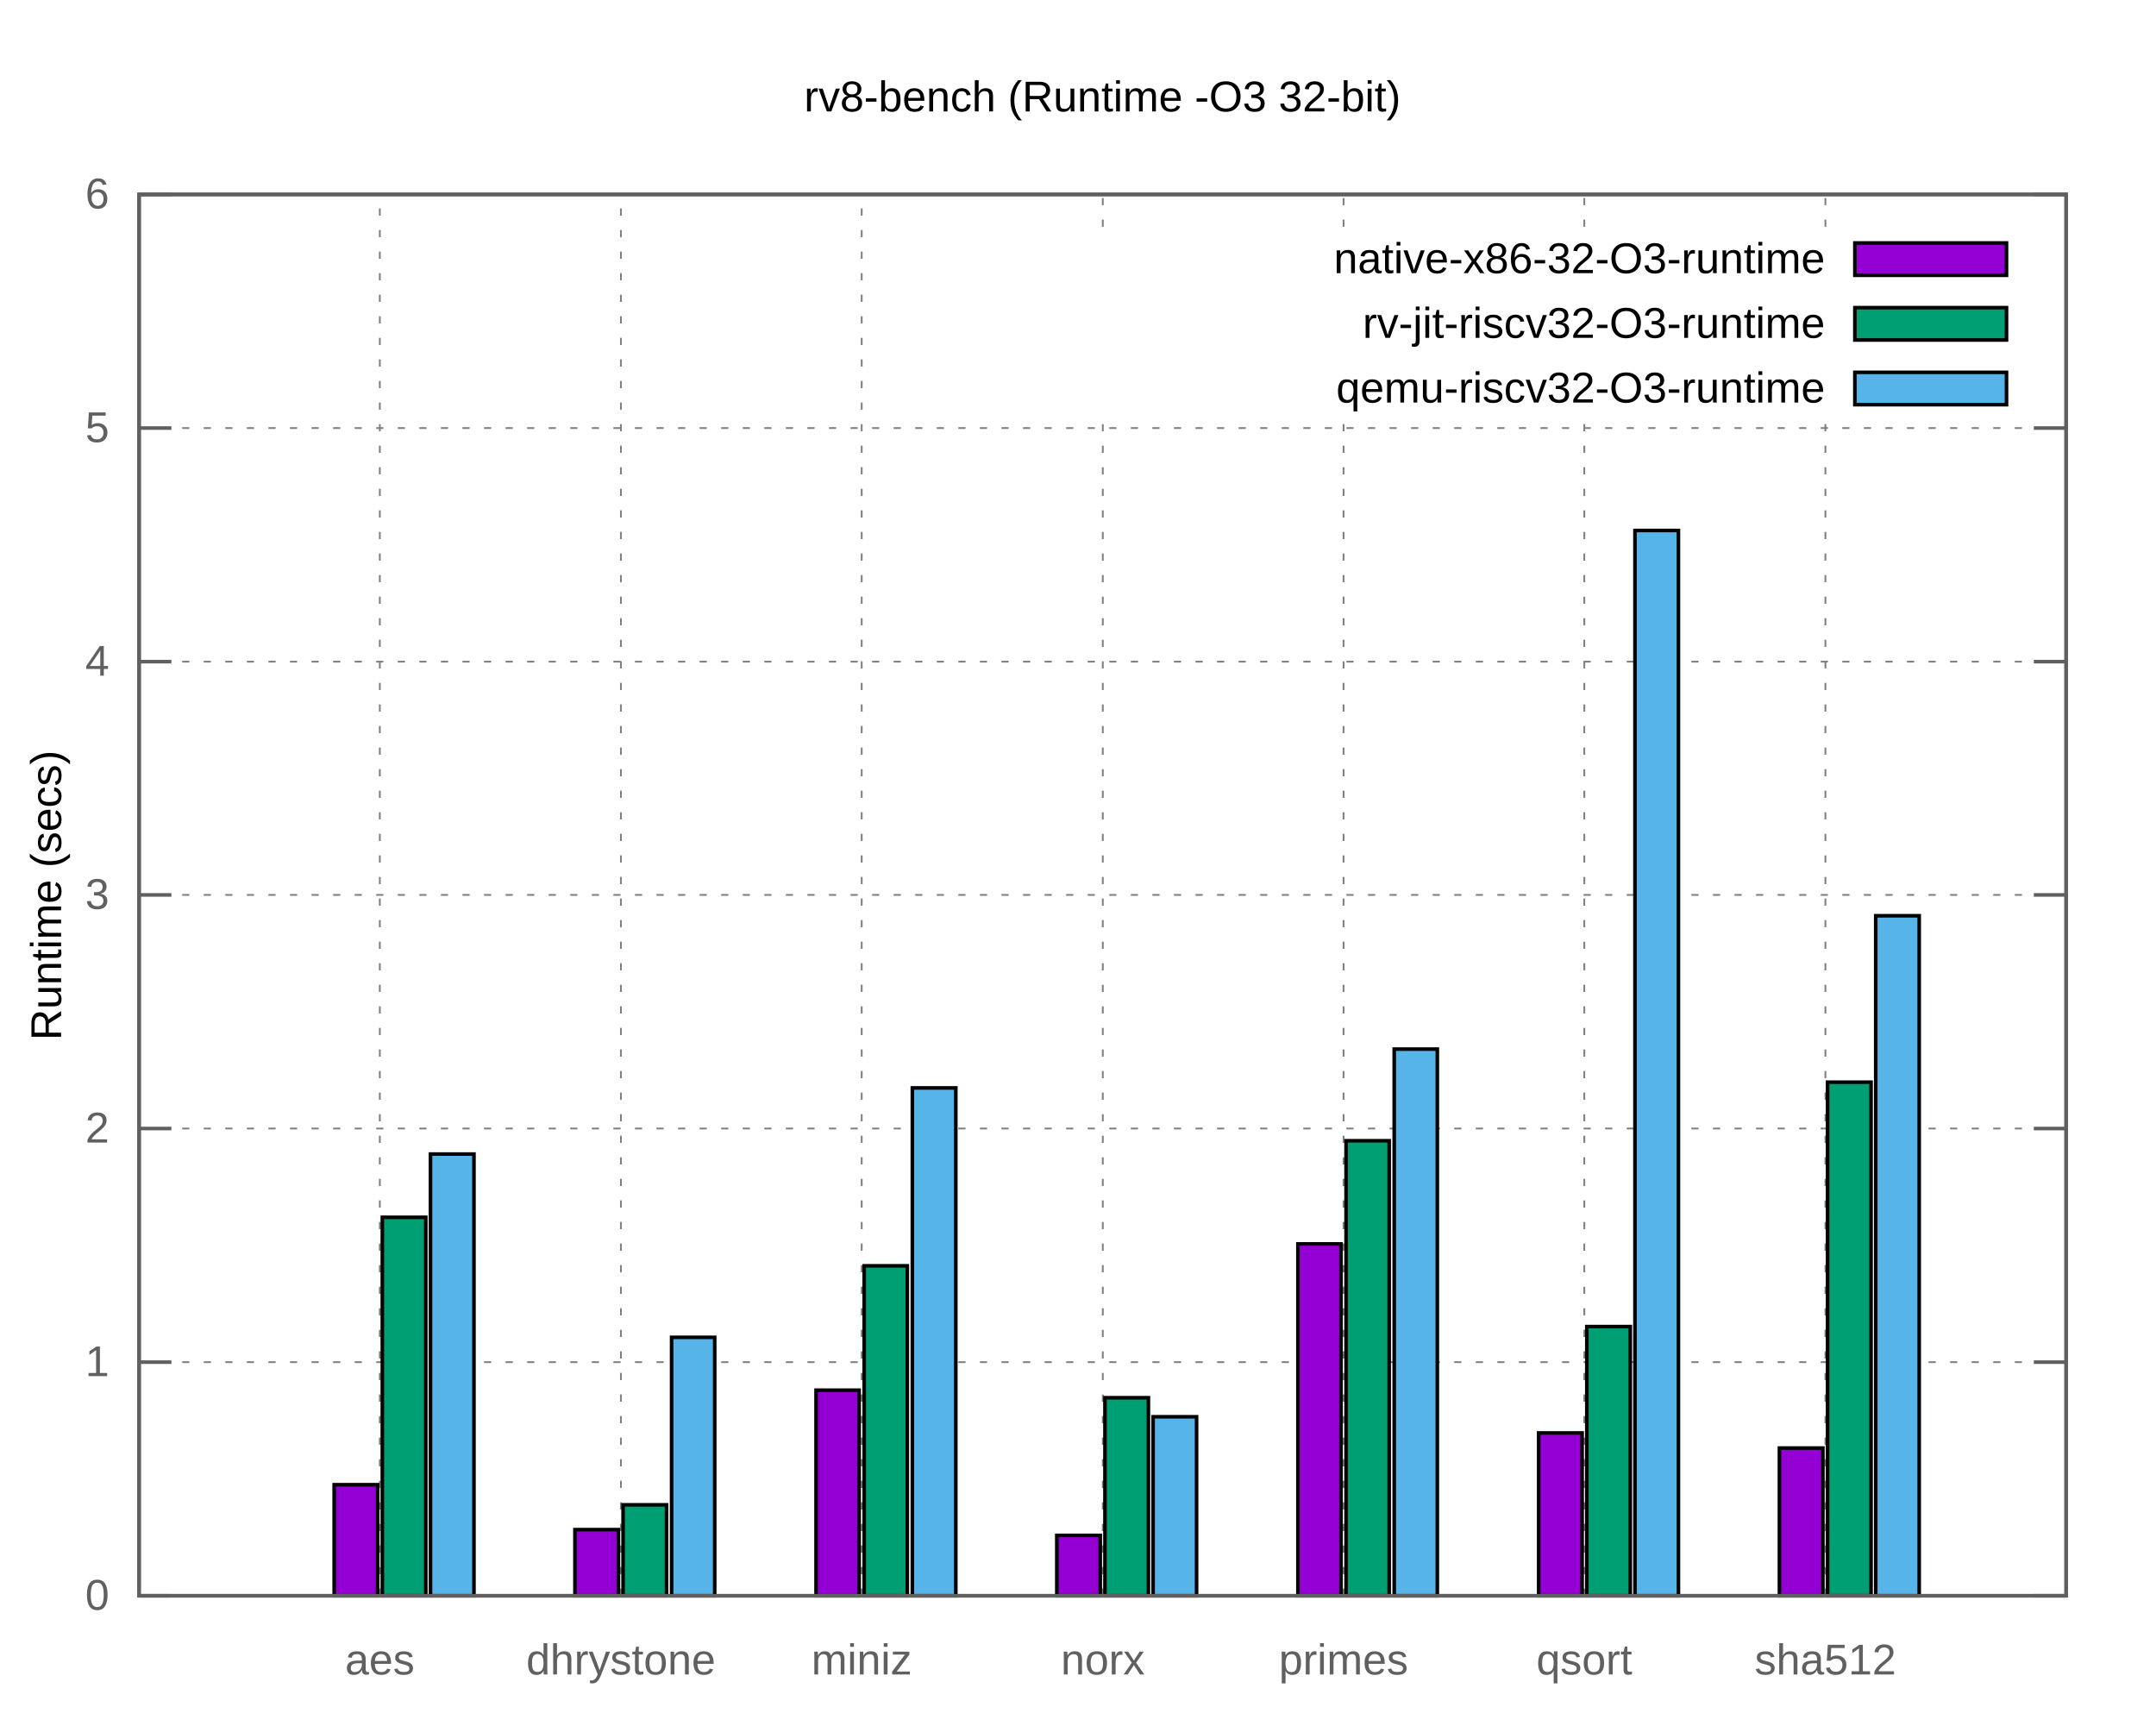
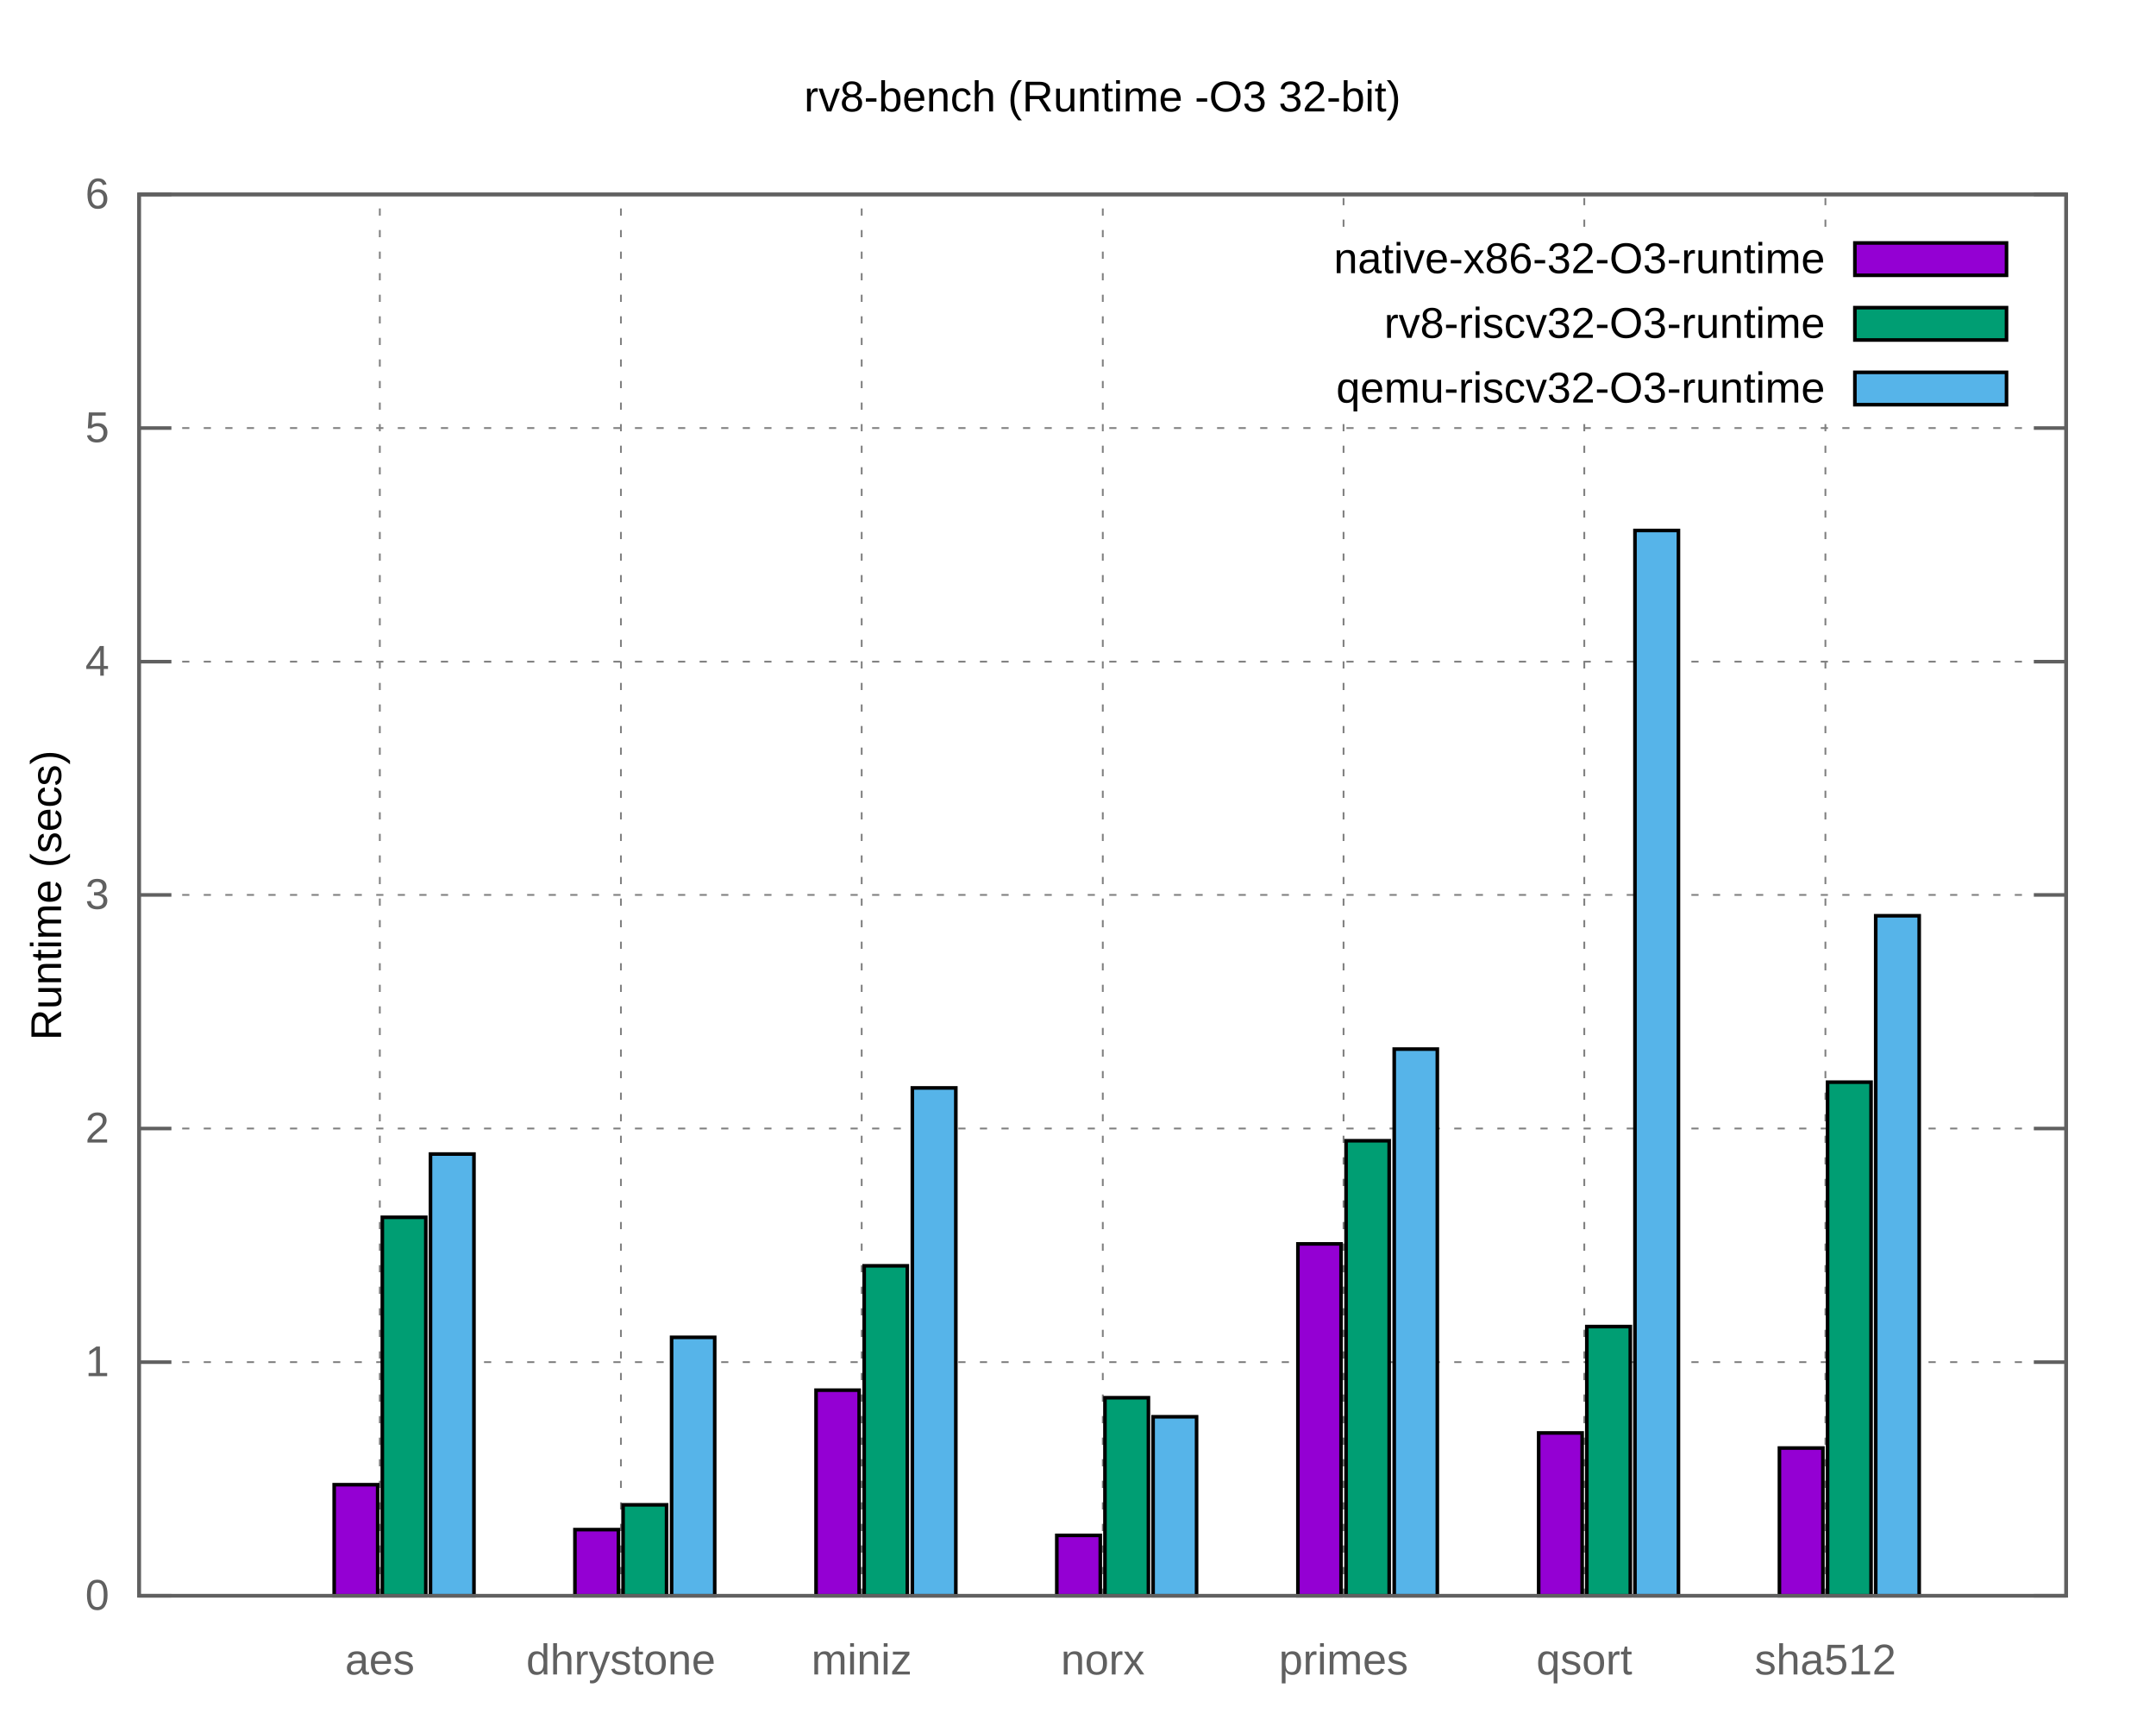
<svg xmlns="http://www.w3.org/2000/svg" xmlns:xlink="http://www.w3.org/1999/xlink" width="600" height="480" viewBox="0 0 600 480">
  <g id="gnuplot_canvas">
    <rect x="0" y="0" width="600" height="480" fill="none" />
    <defs>
      <circle id="gpDot" r="0.5" stroke-width="0.5" />
      <path id="gpPt0" stroke-width="0.222" stroke="currentColor" d="M-1,0 h2 M0,-1 v2" />
      <path id="gpPt1" stroke-width="0.222" stroke="currentColor" d="M-1,-1 L1,1 M1,-1 L-1,1" />
      <path id="gpPt2" stroke-width="0.222" stroke="currentColor" d="M-1,0 L1,0 M0,-1 L0,1 M-1,-1 L1,1 M-1,1 L1,-1" />
      <rect id="gpPt3" stroke-width="0.222" stroke="currentColor" x="-1" y="-1" width="2" height="2" />
      <rect id="gpPt4" stroke-width="0.222" stroke="currentColor" fill="currentColor" x="-1" y="-1" width="2" height="2" />
      <circle id="gpPt5" stroke-width="0.222" stroke="currentColor" cx="0" cy="0" r="1" />
      <use xlink:href="#gpPt5" id="gpPt6" fill="currentColor" stroke="none" />
      <path id="gpPt7" stroke-width="0.222" stroke="currentColor" d="M0,-1.33 L-1.33,0.67 L1.33,0.67 z" />
      <use xlink:href="#gpPt7" id="gpPt8" fill="currentColor" stroke="none" />
      <use xlink:href="#gpPt7" id="gpPt9" stroke="currentColor" transform="rotate(180)" />
      <use xlink:href="#gpPt9" id="gpPt10" fill="currentColor" stroke="none" />
      <use xlink:href="#gpPt3" id="gpPt11" stroke="currentColor" transform="rotate(45)" />
      <use xlink:href="#gpPt11" id="gpPt12" fill="currentColor" stroke="none" />
      <path id="gpPt13" stroke-width="0.222" stroke="currentColor" d="M0,1.330 L1.265,0.411 L0.782,-1.067 L-0.782,-1.076 L-1.265,0.411 z" />
      <use xlink:href="#gpPt13" id="gpPt14" fill="currentColor" stroke="none" />
      <filter id="textbox" filterUnits="objectBoundingBox" x="0" y="0" height="1" width="1">
        <feFlood flood-color="white" flood-opacity="1" result="bgnd" />
        <feComposite in="SourceGraphic" in2="bgnd" operator="atop" />
      </filter>
      <filter id="greybox" filterUnits="objectBoundingBox" x="0" y="0" height="1" width="1">
        <feFlood flood-color="lightgrey" flood-opacity="1" result="grey" />
        <feComposite in="SourceGraphic" in2="grey" operator="atop" />
      </filter>
    </defs>
    <g fill="none" color="white" stroke="rgb( 96,  96,  96)" stroke-width="1.00" stroke-linecap="butt" stroke-linejoin="miter">
</g>
    <g fill="none" color="black" stroke="currentColor" stroke-width="1.00" stroke-linecap="butt" stroke-linejoin="miter">
</g>
    <g fill="none" color="black" stroke="rgb( 96,  96,  96)" stroke-width="0.50" stroke-linecap="butt" stroke-linejoin="miter">
</g>
    <g fill="none" color="gray" stroke="currentColor" stroke-width="0.50" stroke-linecap="butt" stroke-linejoin="miter">
      <path stroke="gray" stroke-dasharray="2,4" class="gridline" d="M38.7,444.0 L575.0,444.0  " />
    </g>
    <g fill="none" color="gray" stroke="gray" stroke-width="1.00" stroke-linecap="butt" stroke-linejoin="miter">
</g>
    <g fill="none" color="black" stroke="currentColor" stroke-width="1.00" stroke-linecap="butt" stroke-linejoin="miter">
      <path stroke="rgb( 96,  96,  96)" d="M38.7,444.0 L47.7,444.0 M575.0,444.0 L566.0,444.0  " />
      <g transform="translate(30.4,447.9)" stroke="none" fill="rgb(96,96,96)" font-family="Arial" font-size="12.00" text-anchor="end">
        <text>
          <tspan font-family="Arial"> 0</tspan>
        </text>
      </g>
    </g>
    <g fill="none" color="black" stroke="currentColor" stroke-width="1.00" stroke-linecap="butt" stroke-linejoin="miter">
</g>
    <g fill="none" color="black" stroke="rgb( 96,  96,  96)" stroke-width="0.50" stroke-linecap="butt" stroke-linejoin="miter">
</g>
    <g fill="none" color="gray" stroke="currentColor" stroke-width="0.50" stroke-linecap="butt" stroke-linejoin="miter">
      <path stroke="gray" stroke-dasharray="2,4" class="gridline" d="M38.7,379.0 L575.0,379.0  " />
    </g>
    <g fill="none" color="gray" stroke="gray" stroke-width="1.00" stroke-linecap="butt" stroke-linejoin="miter">
</g>
    <g fill="none" color="black" stroke="currentColor" stroke-width="1.00" stroke-linecap="butt" stroke-linejoin="miter">
      <path stroke="rgb( 96,  96,  96)" d="M38.7,379.0 L47.7,379.0 M575.0,379.0 L566.0,379.0  " />
      <g transform="translate(30.4,382.9)" stroke="none" fill="rgb(96,96,96)" font-family="Arial" font-size="12.00" text-anchor="end">
        <text>
          <tspan font-family="Arial"> 1</tspan>
        </text>
      </g>
    </g>
    <g fill="none" color="black" stroke="currentColor" stroke-width="1.00" stroke-linecap="butt" stroke-linejoin="miter">
</g>
    <g fill="none" color="black" stroke="rgb( 96,  96,  96)" stroke-width="0.50" stroke-linecap="butt" stroke-linejoin="miter">
</g>
    <g fill="none" color="gray" stroke="currentColor" stroke-width="0.50" stroke-linecap="butt" stroke-linejoin="miter">
      <path stroke="gray" stroke-dasharray="2,4" class="gridline" d="M38.7,314.0 L575.0,314.0  " />
    </g>
    <g fill="none" color="gray" stroke="gray" stroke-width="1.00" stroke-linecap="butt" stroke-linejoin="miter">
</g>
    <g fill="none" color="black" stroke="currentColor" stroke-width="1.00" stroke-linecap="butt" stroke-linejoin="miter">
      <path stroke="rgb( 96,  96,  96)" d="M38.7,314.0 L47.7,314.0 M575.0,314.0 L566.0,314.0  " />
      <g transform="translate(30.4,317.9)" stroke="none" fill="rgb(96,96,96)" font-family="Arial" font-size="12.00" text-anchor="end">
        <text>
          <tspan font-family="Arial"> 2</tspan>
        </text>
      </g>
    </g>
    <g fill="none" color="black" stroke="currentColor" stroke-width="1.00" stroke-linecap="butt" stroke-linejoin="miter">
</g>
    <g fill="none" color="black" stroke="rgb( 96,  96,  96)" stroke-width="0.50" stroke-linecap="butt" stroke-linejoin="miter">
</g>
    <g fill="none" color="gray" stroke="currentColor" stroke-width="0.50" stroke-linecap="butt" stroke-linejoin="miter">
      <path stroke="gray" stroke-dasharray="2,4" class="gridline" d="M38.7,249.0 L575.0,249.0  " />
    </g>
    <g fill="none" color="gray" stroke="gray" stroke-width="1.00" stroke-linecap="butt" stroke-linejoin="miter">
</g>
    <g fill="none" color="black" stroke="currentColor" stroke-width="1.00" stroke-linecap="butt" stroke-linejoin="miter">
      <path stroke="rgb( 96,  96,  96)" d="M38.7,249.0 L47.7,249.0 M575.0,249.0 L566.0,249.0  " />
      <g transform="translate(30.4,252.9)" stroke="none" fill="rgb(96,96,96)" font-family="Arial" font-size="12.00" text-anchor="end">
        <text>
          <tspan font-family="Arial"> 3</tspan>
        </text>
      </g>
    </g>
    <g fill="none" color="black" stroke="currentColor" stroke-width="1.00" stroke-linecap="butt" stroke-linejoin="miter">
</g>
    <g fill="none" color="black" stroke="rgb( 96,  96,  96)" stroke-width="0.50" stroke-linecap="butt" stroke-linejoin="miter">
</g>
    <g fill="none" color="gray" stroke="currentColor" stroke-width="0.50" stroke-linecap="butt" stroke-linejoin="miter">
      <path stroke="gray" stroke-dasharray="2,4" class="gridline" d="M38.7,184.1 L575.0,184.1  " />
    </g>
    <g fill="none" color="gray" stroke="gray" stroke-width="1.00" stroke-linecap="butt" stroke-linejoin="miter">
</g>
    <g fill="none" color="black" stroke="currentColor" stroke-width="1.00" stroke-linecap="butt" stroke-linejoin="miter">
      <path stroke="rgb( 96,  96,  96)" d="M38.7,184.1 L47.7,184.1 M575.0,184.1 L566.0,184.1  " />
      <g transform="translate(30.4,188.0)" stroke="none" fill="rgb(96,96,96)" font-family="Arial" font-size="12.00" text-anchor="end">
        <text>
          <tspan font-family="Arial"> 4</tspan>
        </text>
      </g>
    </g>
    <g fill="none" color="black" stroke="currentColor" stroke-width="1.00" stroke-linecap="butt" stroke-linejoin="miter">
</g>
    <g fill="none" color="black" stroke="rgb( 96,  96,  96)" stroke-width="0.50" stroke-linecap="butt" stroke-linejoin="miter">
</g>
    <g fill="none" color="gray" stroke="currentColor" stroke-width="0.50" stroke-linecap="butt" stroke-linejoin="miter">
      <path stroke="gray" stroke-dasharray="2,4" class="gridline" d="M38.7,119.1 L575.0,119.1  " />
    </g>
    <g fill="none" color="gray" stroke="gray" stroke-width="1.00" stroke-linecap="butt" stroke-linejoin="miter">
</g>
    <g fill="none" color="black" stroke="currentColor" stroke-width="1.00" stroke-linecap="butt" stroke-linejoin="miter">
      <path stroke="rgb( 96,  96,  96)" d="M38.7,119.1 L47.7,119.1 M575.0,119.1 L566.0,119.1  " />
      <g transform="translate(30.4,123.0)" stroke="none" fill="rgb(96,96,96)" font-family="Arial" font-size="12.00" text-anchor="end">
        <text>
          <tspan font-family="Arial"> 5</tspan>
        </text>
      </g>
    </g>
    <g fill="none" color="black" stroke="currentColor" stroke-width="1.00" stroke-linecap="butt" stroke-linejoin="miter">
</g>
    <g fill="none" color="black" stroke="rgb( 96,  96,  96)" stroke-width="0.50" stroke-linecap="butt" stroke-linejoin="miter">
</g>
    <g fill="none" color="gray" stroke="currentColor" stroke-width="0.50" stroke-linecap="butt" stroke-linejoin="miter">
      <path stroke="gray" stroke-dasharray="2,4" class="gridline" d="M38.7,54.1 L575.0,54.1  " />
    </g>
    <g fill="none" color="gray" stroke="gray" stroke-width="1.00" stroke-linecap="butt" stroke-linejoin="miter">
</g>
    <g fill="none" color="black" stroke="currentColor" stroke-width="1.00" stroke-linecap="butt" stroke-linejoin="miter">
      <path stroke="rgb( 96,  96,  96)" d="M38.7,54.1 L47.7,54.1 M575.0,54.1 L566.0,54.1  " />
      <g transform="translate(30.4,58.0)" stroke="none" fill="rgb(96,96,96)" font-family="Arial" font-size="12.00" text-anchor="end">
        <text>
          <tspan font-family="Arial"> 6</tspan>
        </text>
      </g>
    </g>
    <g fill="none" color="black" stroke="currentColor" stroke-width="1.00" stroke-linecap="butt" stroke-linejoin="miter">
</g>
    <g fill="none" color="black" stroke="rgb( 96,  96,  96)" stroke-width="0.50" stroke-linecap="butt" stroke-linejoin="miter">
</g>
    <g fill="none" color="gray" stroke="currentColor" stroke-width="0.50" stroke-linecap="butt" stroke-linejoin="miter">
      <path stroke="gray" stroke-dasharray="2,4" class="gridline" d="M105.7,444.0 L105.7,54.1  " />
    </g>
    <g fill="none" color="gray" stroke="gray" stroke-width="1.00" stroke-linecap="butt" stroke-linejoin="miter">
</g>
    <g fill="none" color="black" stroke="currentColor" stroke-width="1.00" stroke-linecap="butt" stroke-linejoin="miter">
      <path stroke="rgb( 96,  96,  96)" d="M105.7,444.0 M105.7,54.1  " />
      <g transform="translate(105.7,465.9)" stroke="none" fill="rgb(96,96,96)" font-family="Arial" font-size="12.00" text-anchor="middle">
        <text>
          <tspan font-family="Arial">aes</tspan>
        </text>
      </g>
    </g>
    <g fill="none" color="black" stroke="currentColor" stroke-width="1.00" stroke-linecap="butt" stroke-linejoin="miter">
</g>
    <g fill="none" color="black" stroke="rgb( 96,  96,  96)" stroke-width="0.50" stroke-linecap="butt" stroke-linejoin="miter">
</g>
    <g fill="none" color="gray" stroke="currentColor" stroke-width="0.50" stroke-linecap="butt" stroke-linejoin="miter">
      <path stroke="gray" stroke-dasharray="2,4" class="gridline" d="M172.8,444.0 L172.8,54.1  " />
    </g>
    <g fill="none" color="gray" stroke="gray" stroke-width="1.00" stroke-linecap="butt" stroke-linejoin="miter">
</g>
    <g fill="none" color="black" stroke="currentColor" stroke-width="1.00" stroke-linecap="butt" stroke-linejoin="miter">
      <path stroke="rgb( 96,  96,  96)" d="M172.8,444.0 M172.8,54.1  " />
      <g transform="translate(172.8,465.9)" stroke="none" fill="rgb(96,96,96)" font-family="Arial" font-size="12.00" text-anchor="middle">
        <text>
          <tspan font-family="Arial">dhrystone</tspan>
        </text>
      </g>
    </g>
    <g fill="none" color="black" stroke="currentColor" stroke-width="1.00" stroke-linecap="butt" stroke-linejoin="miter">
</g>
    <g fill="none" color="black" stroke="rgb( 96,  96,  96)" stroke-width="0.50" stroke-linecap="butt" stroke-linejoin="miter">
</g>
    <g fill="none" color="gray" stroke="currentColor" stroke-width="0.50" stroke-linecap="butt" stroke-linejoin="miter">
      <path stroke="gray" stroke-dasharray="2,4" class="gridline" d="M239.8,444.0 L239.8,54.1  " />
    </g>
    <g fill="none" color="gray" stroke="gray" stroke-width="1.00" stroke-linecap="butt" stroke-linejoin="miter">
</g>
    <g fill="none" color="black" stroke="currentColor" stroke-width="1.00" stroke-linecap="butt" stroke-linejoin="miter">
      <path stroke="rgb( 96,  96,  96)" d="M239.8,444.0 M239.8,54.1  " />
      <g transform="translate(239.8,465.9)" stroke="none" fill="rgb(96,96,96)" font-family="Arial" font-size="12.00" text-anchor="middle">
        <text>
          <tspan font-family="Arial">miniz</tspan>
        </text>
      </g>
    </g>
    <g fill="none" color="black" stroke="currentColor" stroke-width="1.00" stroke-linecap="butt" stroke-linejoin="miter">
</g>
    <g fill="none" color="black" stroke="rgb( 96,  96,  96)" stroke-width="0.50" stroke-linecap="butt" stroke-linejoin="miter">
</g>
    <g fill="none" color="gray" stroke="currentColor" stroke-width="0.50" stroke-linecap="butt" stroke-linejoin="miter">
-       <path stroke="gray" stroke-dasharray="2,4" class="gridline" d="M306.9,444.0 L306.9,117.1 M306.9,63.1 L306.9,54.1  " />
+       <path stroke="gray" stroke-dasharray="2,4" class="gridline" d="M306.9,444.0 L306.9,54.1  " />
    </g>
    <g fill="none" color="gray" stroke="gray" stroke-width="1.00" stroke-linecap="butt" stroke-linejoin="miter">
</g>
    <g fill="none" color="black" stroke="currentColor" stroke-width="1.00" stroke-linecap="butt" stroke-linejoin="miter">
      <path stroke="rgb( 96,  96,  96)" d="M306.9,444.0 M306.9,54.1  " />
      <g transform="translate(306.9,465.9)" stroke="none" fill="rgb(96,96,96)" font-family="Arial" font-size="12.00" text-anchor="middle">
        <text>
          <tspan font-family="Arial">norx</tspan>
        </text>
      </g>
    </g>
    <g fill="none" color="black" stroke="currentColor" stroke-width="1.00" stroke-linecap="butt" stroke-linejoin="miter">
</g>
    <g fill="none" color="black" stroke="rgb( 96,  96,  96)" stroke-width="0.50" stroke-linecap="butt" stroke-linejoin="miter">
</g>
    <g fill="none" color="gray" stroke="currentColor" stroke-width="0.50" stroke-linecap="butt" stroke-linejoin="miter">
      <path stroke="gray" stroke-dasharray="2,4" class="gridline" d="M373.9,444.0 L373.9,117.1 M373.9,63.1 L373.9,54.1  " />
    </g>
    <g fill="none" color="gray" stroke="gray" stroke-width="1.00" stroke-linecap="butt" stroke-linejoin="miter">
</g>
    <g fill="none" color="black" stroke="currentColor" stroke-width="1.00" stroke-linecap="butt" stroke-linejoin="miter">
      <path stroke="rgb( 96,  96,  96)" d="M373.9,444.0 M373.9,54.1  " />
      <g transform="translate(373.9,465.9)" stroke="none" fill="rgb(96,96,96)" font-family="Arial" font-size="12.00" text-anchor="middle">
        <text>
          <tspan font-family="Arial">primes</tspan>
        </text>
      </g>
    </g>
    <g fill="none" color="black" stroke="currentColor" stroke-width="1.00" stroke-linecap="butt" stroke-linejoin="miter">
</g>
    <g fill="none" color="black" stroke="rgb( 96,  96,  96)" stroke-width="0.50" stroke-linecap="butt" stroke-linejoin="miter">
</g>
    <g fill="none" color="gray" stroke="currentColor" stroke-width="0.50" stroke-linecap="butt" stroke-linejoin="miter">
      <path stroke="gray" stroke-dasharray="2,4" class="gridline" d="M440.9,444.0 L440.9,117.1 M440.9,63.1 L440.9,54.1  " />
    </g>
    <g fill="none" color="gray" stroke="gray" stroke-width="1.00" stroke-linecap="butt" stroke-linejoin="miter">
</g>
    <g fill="none" color="black" stroke="currentColor" stroke-width="1.00" stroke-linecap="butt" stroke-linejoin="miter">
      <path stroke="rgb( 96,  96,  96)" d="M440.9,444.0 M440.9,54.1  " />
      <g transform="translate(440.9,465.9)" stroke="none" fill="rgb(96,96,96)" font-family="Arial" font-size="12.00" text-anchor="middle">
        <text>
          <tspan font-family="Arial">qsort</tspan>
        </text>
      </g>
    </g>
    <g fill="none" color="black" stroke="currentColor" stroke-width="1.00" stroke-linecap="butt" stroke-linejoin="miter">
</g>
    <g fill="none" color="black" stroke="rgb( 96,  96,  96)" stroke-width="0.50" stroke-linecap="butt" stroke-linejoin="miter">
</g>
    <g fill="none" color="gray" stroke="currentColor" stroke-width="0.50" stroke-linecap="butt" stroke-linejoin="miter">
      <path stroke="gray" stroke-dasharray="2,4" class="gridline" d="M508.0,444.0 L508.0,117.1 M508.0,63.1 L508.0,54.1  " />
    </g>
    <g fill="none" color="gray" stroke="gray" stroke-width="1.00" stroke-linecap="butt" stroke-linejoin="miter">
</g>
    <g fill="none" color="black" stroke="currentColor" stroke-width="1.00" stroke-linecap="butt" stroke-linejoin="miter">
      <path stroke="rgb( 96,  96,  96)" d="M508.0,444.0 M508.0,54.1  " />
      <g transform="translate(508.0,465.9)" stroke="none" fill="rgb(96,96,96)" font-family="Arial" font-size="12.00" text-anchor="middle">
        <text>
          <tspan font-family="Arial">sha512</tspan>
        </text>
      </g>
    </g>
    <g fill="none" color="black" stroke="currentColor" stroke-width="1.00" stroke-linecap="butt" stroke-linejoin="miter">
</g>
    <g fill="none" color="black" stroke="currentColor" stroke-width="1.00" stroke-linecap="butt" stroke-linejoin="miter">
      <path stroke="rgb( 96,  96,  96)" d="M38.7,54.1 L38.7,444.0 L575.0,444.0 L575.0,54.1 L38.7,54.1 Z  " />
    </g>
    <g fill="none" color="black" stroke="currentColor" stroke-width="1.00" stroke-linecap="butt" stroke-linejoin="miter">
      <g transform="translate(17.0,249.1) rotate(270)" stroke="none" fill="black" font-family="Arial" font-size="12.00" text-anchor="middle">
        <text>
          <tspan font-family="Arial">Runtime (secs)</tspan>
        </text>
      </g>
    </g>
    <g fill="none" color="black" stroke="currentColor" stroke-width="1.00" stroke-linecap="butt" stroke-linejoin="miter">
      <g transform="translate(306.8,31.0)" stroke="none" fill="black" font-family="Arial" font-size="12.00" text-anchor="middle">
        <text>
          <tspan font-family="Arial">rv8-bench (Runtime -O3 32-bit)</tspan>
        </text>
      </g>
    </g>
    <g id="gnuplot_plot_1">
      <g fill="none" color="black" stroke="currentColor" stroke-width="1.00" stroke-linecap="butt" stroke-linejoin="miter">
        <g transform="translate(507.9,76.0)" stroke="none" fill="black" font-family="Arial" font-size="12.00" text-anchor="end">
          <text>
            <tspan font-family="Arial">native-x86-32-O3-runtime</tspan>
          </text>
        </g>
      </g>
      <g fill="none" color="black" stroke="currentColor" stroke-width="1.00" stroke-linecap="butt" stroke-linejoin="miter">
        <g stroke="none" shape-rendering="crispEdges">
          <polygon fill="rgb(148,   0, 211)" points="516.2,76.6 558.4,76.6 558.4,67.6 516.2,67.6 " />
        </g>
        <path stroke="black" d="M516.2,76.6 L558.4,76.6 L558.4,67.6 L516.2,67.6 L516.2,76.6 Z  " />
      </g>
      <g fill="none" color="black" stroke="currentColor" stroke-width="1.00" stroke-linecap="butt" stroke-linejoin="miter">
        <g stroke="none" shape-rendering="crispEdges">
          <polygon fill="rgb(148,   0, 211)" points="93.0,444.0 105.2,444.0 105.2,413.0 93.0,413.0 " />
        </g>
        <path stroke="black" d="M93.0,444.0 L93.0,413.1 L105.1,413.1 L105.1,444.0 L93.0,444.0 Z  " />
      </g>
      <g fill="none" color="black" stroke="currentColor" stroke-width="1.00" stroke-linecap="butt" stroke-linejoin="miter">
        <g stroke="none" shape-rendering="crispEdges">
          <polygon fill="rgb(148,   0, 211)" points="160.0,444.0 172.2,444.0 172.2,425.5 160.0,425.5 " />
        </g>
        <path stroke="black" d="M160.0,444.0 L160.0,425.6 L172.1,425.6 L172.1,444.0 L160.0,444.0 Z  " />
      </g>
      <g fill="none" color="black" stroke="currentColor" stroke-width="1.00" stroke-linecap="butt" stroke-linejoin="miter">
        <g stroke="none" shape-rendering="crispEdges">
          <polygon fill="rgb(148,   0, 211)" points="227.1,444.0 239.2,444.0 239.2,386.7 227.1,386.7 " />
        </g>
        <path stroke="black" d="M227.1,444.0 L227.1,386.8 L239.1,386.8 L239.1,444.0 L227.1,444.0 Z  " />
      </g>
      <g fill="none" color="black" stroke="currentColor" stroke-width="1.00" stroke-linecap="butt" stroke-linejoin="miter">
        <g stroke="none" shape-rendering="crispEdges">
          <polygon fill="rgb(148,   0, 211)" points="294.1,444.0 306.3,444.0 306.3,427.1 294.1,427.1 " />
        </g>
        <path stroke="black" d="M294.1,444.0 L294.1,427.2 L306.2,427.2 L306.2,444.0 L294.1,444.0 Z  " />
      </g>
      <g fill="none" color="black" stroke="currentColor" stroke-width="1.00" stroke-linecap="butt" stroke-linejoin="miter">
        <g stroke="none" shape-rendering="crispEdges">
          <polygon fill="rgb(148,   0, 211)" points="361.2,444.0 373.3,444.0 373.3,346.0 361.2,346.0 " />
        </g>
        <path stroke="black" d="M361.2,444.0 L361.2,346.1 L373.2,346.1 L373.2,444.0 L361.2,444.0 Z  " />
      </g>
      <g fill="none" color="black" stroke="currentColor" stroke-width="1.00" stroke-linecap="butt" stroke-linejoin="miter">
        <g stroke="none" shape-rendering="crispEdges">
          <polygon fill="rgb(148,   0, 211)" points="428.2,444.0 440.4,444.0 440.4,398.6 428.2,398.6 " />
        </g>
        <path stroke="black" d="M428.2,444.0 L428.2,398.7 L440.3,398.7 L440.3,444.0 L428.2,444.0 Z  " />
      </g>
      <g fill="none" color="black" stroke="currentColor" stroke-width="1.00" stroke-linecap="butt" stroke-linejoin="miter">
        <g stroke="none" shape-rendering="crispEdges">
          <polygon fill="rgb(148,   0, 211)" points="495.2,444.0 507.4,444.0 507.4,402.8 495.2,402.8 " />
        </g>
        <path stroke="black" d="M495.2,444.0 L495.2,402.9 L507.3,402.9 L507.3,444.0 L495.2,444.0 Z  " />
      </g>
      <g fill="none" color="black" stroke="currentColor" stroke-width="1.00" stroke-linecap="butt" stroke-linejoin="miter">
</g>
    </g>
    <g id="gnuplot_plot_2">
      <g fill="none" color="black" stroke="currentColor" stroke-width="1.00" stroke-linecap="butt" stroke-linejoin="miter">
        <g transform="translate(507.9,94.0)" stroke="none" fill="black" font-family="Arial" font-size="12.00" text-anchor="end">
          <text>
-             <tspan font-family="Arial">rv-jit-riscv32-O3-runtime</tspan>
+             <tspan font-family="Arial">rv8-riscv32-O3-runtime</tspan>
          </text>
        </g>
      </g>
      <g fill="none" color="black" stroke="currentColor" stroke-width="1.00" stroke-linecap="butt" stroke-linejoin="miter">
        <g stroke="none" shape-rendering="crispEdges">
          <polygon fill="rgb(  0, 158, 115)" points="516.2,94.6 558.4,94.6 558.4,85.6 516.2,85.6 " />
        </g>
        <path stroke="black" d="M516.2,94.6 L558.4,94.6 L558.4,85.6 L516.2,85.6 L516.2,94.6 Z  " />
      </g>
      <g fill="none" color="black" stroke="currentColor" stroke-width="1.00" stroke-linecap="butt" stroke-linejoin="miter">
        <g stroke="none" shape-rendering="crispEdges">
          <polygon fill="rgb(  0, 158, 115)" points="106.4,444.0 118.6,444.0 118.6,338.6 106.4,338.6 " />
        </g>
        <path stroke="black" d="M106.4,444.0 L106.4,338.7 L118.5,338.7 L118.5,444.0 L106.4,444.0 Z  " />
      </g>
      <g fill="none" color="black" stroke="currentColor" stroke-width="1.00" stroke-linecap="butt" stroke-linejoin="miter">
        <g stroke="none" shape-rendering="crispEdges">
          <polygon fill="rgb(  0, 158, 115)" points="173.4,444.0 185.6,444.0 185.6,418.6 173.4,418.6 " />
        </g>
        <path stroke="black" d="M173.4,444.0 L173.4,418.7 L185.5,418.7 L185.5,444.0 L173.4,444.0 Z  " />
      </g>
      <g fill="none" color="black" stroke="currentColor" stroke-width="1.00" stroke-linecap="butt" stroke-linejoin="miter">
        <g stroke="none" shape-rendering="crispEdges">
          <polygon fill="rgb(  0, 158, 115)" points="240.5,444.0 252.6,444.0 252.6,352.1 240.5,352.1 " />
        </g>
        <path stroke="black" d="M240.5,444.0 L240.5,352.2 L252.5,352.2 L252.5,444.0 L240.5,444.0 Z  " />
      </g>
      <g fill="none" color="black" stroke="currentColor" stroke-width="1.00" stroke-linecap="butt" stroke-linejoin="miter">
        <g stroke="none" shape-rendering="crispEdges">
          <polygon fill="rgb(  0, 158, 115)" points="307.5,444.0 319.7,444.0 319.7,388.8 307.5,388.8 " />
        </g>
        <path stroke="black" d="M307.5,444.0 L307.5,388.9 L319.6,388.9 L319.6,444.0 L307.5,444.0 Z  " />
      </g>
      <g fill="none" color="black" stroke="currentColor" stroke-width="1.00" stroke-linecap="butt" stroke-linejoin="miter">
        <g stroke="none" shape-rendering="crispEdges">
          <polygon fill="rgb(  0, 158, 115)" points="374.6,444.0 386.7,444.0 386.7,317.3 374.6,317.3 " />
        </g>
        <path stroke="black" d="M374.6,444.0 L374.6,317.4 L386.6,317.4 L386.6,444.0 L374.6,444.0 Z  " />
      </g>
      <g fill="none" color="black" stroke="currentColor" stroke-width="1.00" stroke-linecap="butt" stroke-linejoin="miter">
        <g stroke="none" shape-rendering="crispEdges">
          <polygon fill="rgb(  0, 158, 115)" points="441.6,444.0 453.8,444.0 453.8,369.0 441.6,369.0 " />
        </g>
        <path stroke="black" d="M441.6,444.0 L441.6,369.1 L453.7,369.1 L453.7,444.0 L441.6,444.0 Z  " />
      </g>
      <g fill="none" color="black" stroke="currentColor" stroke-width="1.00" stroke-linecap="butt" stroke-linejoin="miter">
        <g stroke="none" shape-rendering="crispEdges">
          <polygon fill="rgb(  0, 158, 115)" points="508.6,444.0 520.8,444.0 520.8,301.0 508.6,301.0 " />
        </g>
        <path stroke="black" d="M508.6,444.0 L508.6,301.1 L520.7,301.1 L520.7,444.0 L508.6,444.0 Z  " />
      </g>
      <g fill="none" color="black" stroke="currentColor" stroke-width="1.00" stroke-linecap="butt" stroke-linejoin="miter">
</g>
    </g>
    <g id="gnuplot_plot_3">
      <g fill="none" color="black" stroke="currentColor" stroke-width="1.00" stroke-linecap="butt" stroke-linejoin="miter">
        <g transform="translate(507.9,112.0)" stroke="none" fill="black" font-family="Arial" font-size="12.00" text-anchor="end">
          <text>
            <tspan font-family="Arial">qemu-riscv32-O3-runtime</tspan>
          </text>
        </g>
      </g>
      <g fill="none" color="black" stroke="currentColor" stroke-width="1.00" stroke-linecap="butt" stroke-linejoin="miter">
        <g stroke="none" shape-rendering="crispEdges">
          <polygon fill="rgb( 86, 180, 233)" points="516.2,112.6 558.4,112.6 558.4,103.6 516.2,103.6 " />
        </g>
        <path stroke="black" d="M516.2,112.6 L558.4,112.6 L558.4,103.6 L516.2,103.6 L516.2,112.6 Z  " />
      </g>
      <g fill="none" color="black" stroke="currentColor" stroke-width="1.00" stroke-linecap="butt" stroke-linejoin="miter">
        <g stroke="none" shape-rendering="crispEdges">
          <polygon fill="rgb( 86, 180, 233)" points="119.8,444.0 132.0,444.0 132.0,321.0 119.8,321.0 " />
        </g>
        <path stroke="black" d="M119.8,444.0 L119.8,321.1 L131.9,321.1 L131.9,444.0 L119.8,444.0 Z  " />
      </g>
      <g fill="none" color="black" stroke="currentColor" stroke-width="1.00" stroke-linecap="butt" stroke-linejoin="miter">
        <g stroke="none" shape-rendering="crispEdges">
          <polygon fill="rgb( 86, 180, 233)" points="186.9,444.0 199.0,444.0 199.0,372.0 186.9,372.0 " />
        </g>
        <path stroke="black" d="M186.9,444.0 L186.9,372.1 L198.9,372.1 L198.9,444.0 L186.9,444.0 Z  " />
      </g>
      <g fill="none" color="black" stroke="currentColor" stroke-width="1.00" stroke-linecap="butt" stroke-linejoin="miter">
        <g stroke="none" shape-rendering="crispEdges">
          <polygon fill="rgb( 86, 180, 233)" points="253.9,444.0 266.1,444.0 266.1,302.6 253.9,302.6 " />
        </g>
        <path stroke="black" d="M253.9,444.0 L253.9,302.7 L266.0,302.7 L266.0,444.0 L253.9,444.0 Z  " />
      </g>
      <g fill="none" color="black" stroke="currentColor" stroke-width="1.00" stroke-linecap="butt" stroke-linejoin="miter">
        <g stroke="none" shape-rendering="crispEdges">
          <polygon fill="rgb( 86, 180, 233)" points="320.9,444.0 333.1,444.0 333.1,394.1 320.9,394.1 " />
        </g>
        <path stroke="black" d="M320.9,444.0 L320.9,394.2 L333.0,394.2 L333.0,444.0 L320.9,444.0 Z  " />
      </g>
      <g fill="none" color="black" stroke="currentColor" stroke-width="1.00" stroke-linecap="butt" stroke-linejoin="miter">
        <g stroke="none" shape-rendering="crispEdges">
          <polygon fill="rgb( 86, 180, 233)" points="388.0,444.0 400.1,444.0 400.1,291.8 388.0,291.8 " />
        </g>
        <path stroke="black" d="M388.0,444.0 L388.0,291.9 L400.0,291.9 L400.0,444.0 L388.0,444.0 Z  " />
      </g>
      <g fill="none" color="black" stroke="currentColor" stroke-width="1.00" stroke-linecap="butt" stroke-linejoin="miter">
        <g stroke="none" shape-rendering="crispEdges">
          <polygon fill="rgb( 86, 180, 233)" points="455.0,444.0 467.2,444.0 467.2,147.5 455.0,147.5 " />
        </g>
        <path stroke="black" d="M455.0,444.0 L455.0,147.6 L467.1,147.6 L467.1,444.0 L455.0,444.0 Z  " />
      </g>
      <g fill="none" color="black" stroke="currentColor" stroke-width="1.00" stroke-linecap="butt" stroke-linejoin="miter">
        <g stroke="none" shape-rendering="crispEdges">
          <polygon fill="rgb( 86, 180, 233)" points="522.0,444.0 534.2,444.0 534.2,254.7 522.0,254.7 " />
        </g>
        <path stroke="black" d="M522.0,444.0 L522.0,254.8 L534.1,254.8 L534.1,444.0 L522.0,444.0 Z  " />
      </g>
      <g fill="none" color="black" stroke="currentColor" stroke-width="1.00" stroke-linecap="butt" stroke-linejoin="miter">
</g>
    </g>
    <g fill="none" color="white" stroke="rgb( 86, 180, 233)" stroke-width="2.00" stroke-linecap="butt" stroke-linejoin="miter">
</g>
    <g fill="none" color="black" stroke="currentColor" stroke-width="2.00" stroke-linecap="butt" stroke-linejoin="miter">
</g>
    <g fill="none" color="black" stroke="black" stroke-width="1.00" stroke-linecap="butt" stroke-linejoin="miter">
</g>
    <g fill="none" color="black" stroke="currentColor" stroke-width="1.00" stroke-linecap="butt" stroke-linejoin="miter">
      <path stroke="rgb( 96,  96,  96)" d="M38.7,54.1 L38.7,444.0 L575.0,444.0 L575.0,54.1 L38.7,54.1 Z  " />
    </g>
    <g fill="none" color="black" stroke="currentColor" stroke-width="1.00" stroke-linecap="butt" stroke-linejoin="miter">
</g>
  </g>
</svg>
